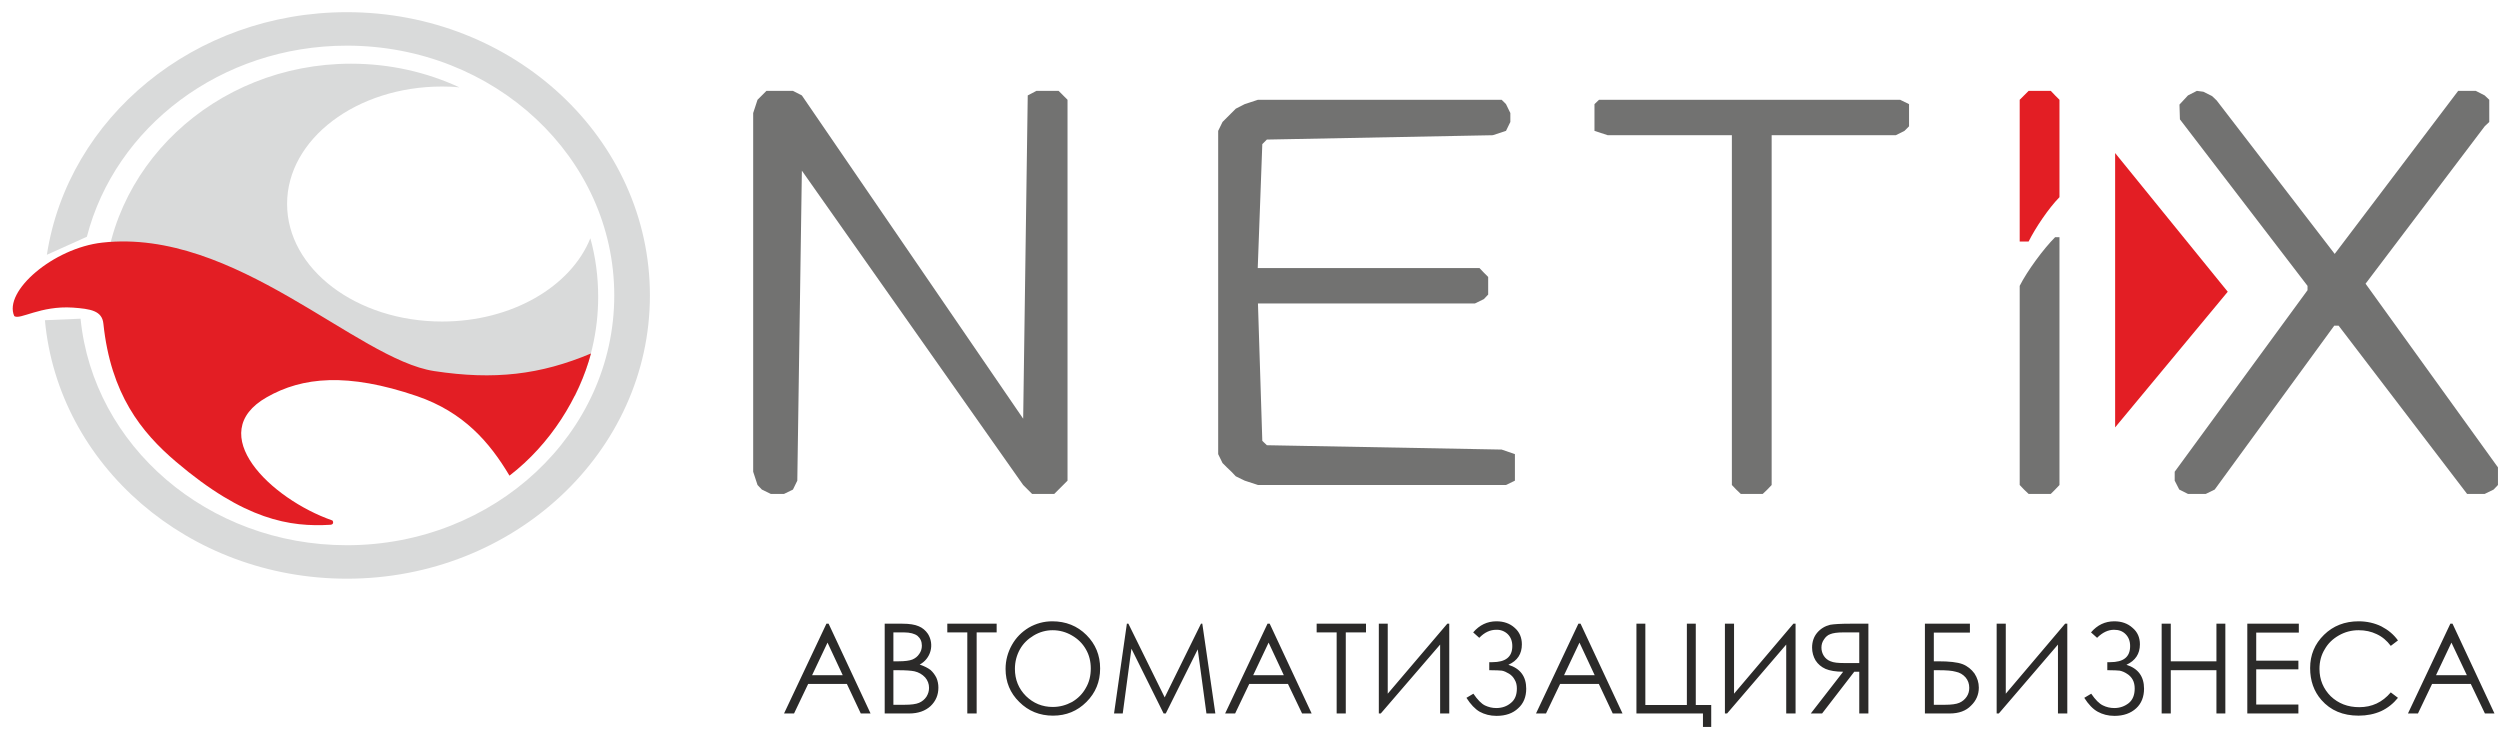
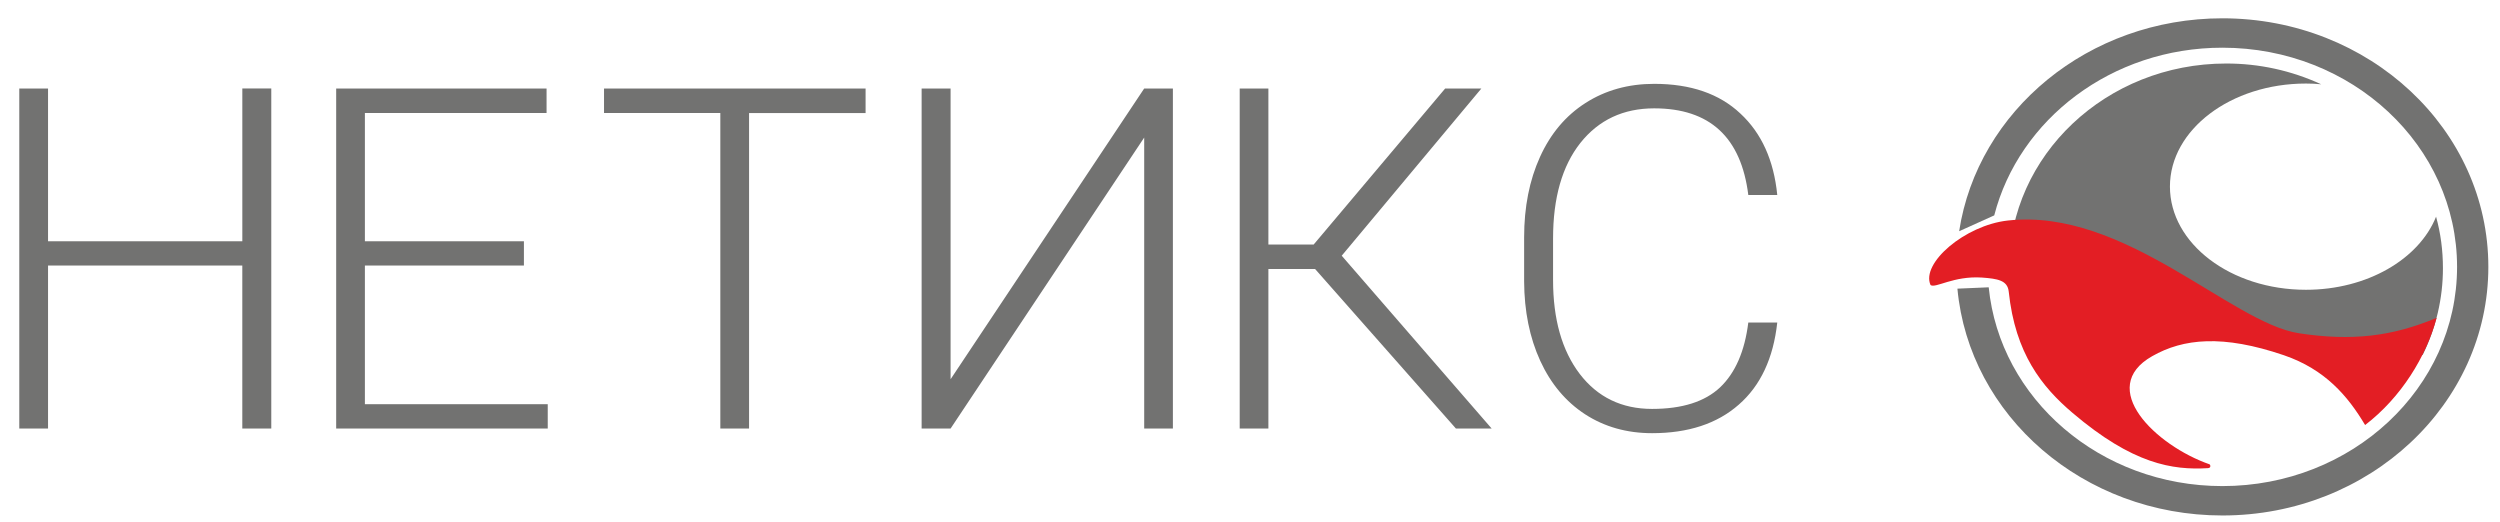
- <svg xmlns="http://www.w3.org/2000/svg" fill="none" viewBox="0 0 115 34">
-   <path fill="#D9DADA" fill-rule="evenodd" d="M2.066 14.73c.61 6.66 6.6 11.89 13.89 11.89 7.7 0 13.94-5.84 13.94-13.03 0-7.2-6.24-13.03-13.94-13.03-7.02 0-12.83 4.85-13.8 11.16l1.84-.83c1.3-5.04 6.16-8.79 11.96-8.79 6.79 0 12.3 5.14 12.3 11.49 0 6.35-5.51 11.49-12.3 11.49-6.41 0-11.67-4.58-12.25-10.42l-1.64.07z" clip-rule="evenodd" />
-   <path fill="#D9DADA" fill-rule="evenodd" d="M4.776 13.66l19.15 5.05 2.53-.51a10.24 10.24 0 001.06-4.54c0-.93-.12-1.84-.36-2.7-.89 2.22-3.61 3.83-6.82 3.83-3.94 0-7.13-2.42-7.13-5.41 0-2.98 3.19-5.4 7.13-5.4.27 0 .54.01.8.04-1.51-.7-3.2-1.09-4.99-1.09-6.27 0-11.37 4.81-11.37 10.73z" clip-rule="evenodd" />
-   <path fill="#E31E24" fill-rule="evenodd" d="M.656 14.54c-.51-1.14 1.8-3.13 4.05-3.38 6.11-.68 11.7 5.37 15.27 5.91 2.76.42 4.88.17 7.21-.81-.55 2.04-1.86 4.17-3.75 5.62-.91-1.53-2.1-2.92-4.26-3.66-3.2-1.09-5.27-.88-6.9.05-2.93 1.66.17 4.68 3.01 5.67.03.01.1.19-.09.2-1.85.11-3.94-.21-7.1-2.9-1.6-1.36-3-3.11-3.34-6.35-.06-.6-.59-.68-1.4-.74-1.5-.1-2.44.58-2.7.39z" clip-rule="evenodd" />
-   <g class="desk">
-     <path fill="#727271" fill-rule="evenodd" d="M35.046 4.39l-.2.2-.2.61v16.5l.2.61.2.21.41.2h.61l.41-.2.2-.41.21-14.26 10.18 14.46.21.21.2.2h1.02l.2-.2.21-.21.2-.2V4.59l-.2-.2-.21-.21h-1.02l-.4.21-.21 14.87-10.18-14.87-.41-.21h-1.22l-.21.21zm22.21.4l-.41.21-.2.2-.21.21-.2.2-.2.41v14.87l.2.41.2.2.21.2.2.21.41.2.61.2h11.41l.41-.2v-1.22l-.61-.21-10.8-.2-.21-.2-.2-6.32h9.98l.41-.2.2-.21v-.81l-.2-.2-.2-.21h-10.2l.21-5.7.21-.21 10.39-.2.61-.2.2-.41V5.2l-.2-.41-.2-.2h-11.21l-.61.2zm16.09 0v1.23l.61.2h5.71v16.09l.2.21.21.2h1.01l.21-.2.2-.21V6.22h5.71l.4-.2.21-.21V4.79l-.41-.2h-13.85l-.21.2zm19.56 8.36v9.16l.2.21.21.2h1.02l.2-.2.2-.21v-11.4h-.2c-.53.53-1.29 1.56-1.63 2.24zm7.74-8.76l-.39.42.02.68 5.87 7.66v.2l-6.11 8.35v.41l.21.41.4.2h.82l.41-.2 5.5-7.54h.2l5.91 7.74h.81l.41-.2.2-.21v-.81l-6.09-8.45 5.48-7.24.21-.2V4.59l-.21-.2-.41-.21h-.81l-5.68 7.5-5.43-7.06-.21-.2-.4-.2-.3-.04-.41.21z" clip-rule="evenodd" />
-     <path fill="#E31E24" fill-rule="evenodd" d="M93.106 4.39l-.2.2v6.52h.41c.32-.64.92-1.53 1.42-2.04V4.59l-.2-.2-.2-.21h-1.02l-.21.21zm4.19 2.65v12.62l5.18-6.24-5.18-6.38z" clip-rule="evenodd" />
-     <path fill="#2B2A29" d="M38.116 28.69l1.93 4.13h-.45l-.64-1.36h-1.78l-.65 1.36h-.46l1.95-4.13h.1zm-.05.87l-.71 1.5h1.41l-.7-1.5zm2.63-.87h.81c.33 0 .58.04.76.12.17.07.31.19.42.35a.998.998 0 01-.38 1.41c.21.07.38.16.5.25.11.1.2.22.27.36.06.14.09.29.09.45 0 .34-.12.62-.36.85-.24.22-.57.34-.98.34h-1.13v-4.13zm.4.4v1.33h.24c.29 0 .5-.03.63-.08.14-.06.24-.14.32-.26.08-.11.12-.24.12-.38 0-.19-.07-.34-.2-.45-.13-.1-.34-.16-.63-.16h-.48zm0 1.74v1.59h.51c.31 0 .53-.03.67-.09a.77.77 0 00.34-.28c.08-.13.12-.26.12-.41 0-.18-.06-.34-.18-.48a.95.95 0 00-.49-.28c-.14-.03-.39-.05-.73-.05h-.24zm2.48-1.74v-.4h2.27v.4h-.92v3.73h-.43v-3.73h-.92zm4.83-.51c.62 0 1.15.21 1.57.63.42.42.63.93.63 1.54s-.21 1.12-.63 1.54c-.42.42-.93.63-1.54.63s-1.13-.21-1.55-.63c-.42-.41-.63-.92-.63-1.52 0-.39.1-.76.29-1.1.19-.34.45-.6.78-.8.33-.19.69-.29 1.08-.29zm.02.41c-.31 0-.6.08-.87.24-.27.16-.49.37-.64.64-.15.27-.23.57-.23.9 0 .49.17.91.51 1.25.34.33.75.5 1.23.5.32 0 .61-.08.89-.23.27-.16.48-.37.63-.64.16-.27.23-.57.23-.9 0-.32-.07-.62-.23-.89-.15-.26-.36-.47-.64-.63a1.74 1.74 0 00-.88-.24zm2.82 3.83l.59-4.13h.07l1.67 3.39 1.67-3.39h.06l.6 4.13h-.41l-.4-2.95-1.47 2.95h-.1l-1.48-2.98-.4 2.98h-.4zm7.16-4.13l1.93 4.13h-.44l-.65-1.36h-1.78l-.65 1.36h-.46l1.95-4.13h.1zm-.05.87l-.71 1.5h1.41l-.7-1.5zm2.21-.47v-.4h2.27v.4h-.93v3.73h-.42v-3.73h-.92zm6.1 3.73h-.42v-3.17l-2.73 3.17h-.09v-4.13h.41v3.22l2.74-3.22h.09v4.13zm1.1-3.73c.29-.34.65-.51 1.07-.51.34 0 .62.1.84.3.22.19.33.45.33.76 0 .44-.2.75-.62.94.55.17.82.54.82 1.1 0 .37-.12.68-.37.9-.24.23-.57.35-1 .35-.29 0-.55-.07-.77-.19-.21-.12-.42-.34-.61-.64l.32-.19c.19.28.37.46.53.54.17.08.34.12.52.12.27 0 .49-.08.67-.23.19-.15.28-.37.28-.67 0-.15-.03-.29-.1-.4a.702.702 0 00-.26-.28c-.12-.07-.22-.12-.33-.14-.1-.01-.27-.02-.51-.02h-.07v-.37h.14c.61 0 .92-.24.92-.74 0-.23-.07-.41-.21-.55a.716.716 0 00-.53-.2c-.28 0-.54.12-.78.37l-.28-.25zm4.94-.4l1.93 4.13h-.45l-.64-1.36h-1.78l-.65 1.36h-.46l1.95-4.13h.1zm-.05.87l-.71 1.5h1.41l-.7-1.5zm5.68 3.26h-3.06v-4.13h.41v3.74h1.91v-3.74h.41v3.74h.71v1.01h-.38v-.62zm4.26 0h-.43v-3.17l-2.72 3.17h-.1v-4.13h.42v3.22l2.73-3.22h.1v4.13zm3.35-4.13h-.83c-.45 0-.76.02-.93.05-.24.06-.44.18-.6.37-.15.18-.23.41-.23.68 0 .22.06.42.16.59.11.17.26.3.46.39.19.08.46.13.81.13l-1.49 1.92h.52l1.48-1.92h.23v1.92h.42v-4.13zm-.42.4v1.41h-.71c-.27 0-.47-.02-.61-.08a.632.632 0 01-.31-.25.704.704 0 01-.11-.38c0-.14.04-.27.12-.38.07-.11.17-.2.29-.24.12-.05.32-.08.61-.08h.72zm3.02 3.73v-4.13h2.07v.41h-1.66v1.32h.19c.52 0 .89.04 1.13.13.23.09.41.24.55.43.13.2.2.42.2.65 0 .32-.12.6-.36.83-.23.24-.56.36-.98.36h-1.14zm.41-1.99v1.59h.51c.3 0 .52-.03.66-.09a.77.77 0 00.34-.28c.08-.12.12-.25.12-.41 0-.19-.06-.35-.17-.48a.794.794 0 00-.45-.26c-.17-.05-.43-.07-.78-.07h-.23zm6.14 1.99h-.43v-3.17l-2.72 3.17h-.1v-4.13h.42v3.22l2.73-3.22h.1v4.13zm1.09-3.73c.29-.34.65-.51 1.07-.51.34 0 .62.1.84.3.23.19.34.45.34.76 0 .44-.21.75-.62.94.54.17.81.54.81 1.1 0 .37-.12.68-.36.9-.25.23-.58.35-1 .35-.3 0-.55-.07-.77-.19-.22-.12-.43-.34-.62-.64l.32-.19c.19.28.37.46.54.54.16.08.34.12.52.12.26 0 .48-.08.67-.23.18-.15.27-.37.27-.67 0-.15-.03-.29-.09-.4a.727.727 0 00-.27-.28.938.938 0 00-.33-.14c-.1-.01-.27-.02-.5-.02h-.07v-.37h.13c.62 0 .92-.24.92-.74 0-.23-.07-.41-.21-.55-.14-.14-.31-.2-.53-.2-.27 0-.53.12-.78.37l-.28-.25zm3.25-.4h.42v1.73h2.1v-1.73h.41v4.13h-.41v-1.99h-2.1v1.99h-.42v-4.13zm3.94 0h2.37v.41h-1.96v1.29h1.94v.4h-1.94v1.62h1.94v.41h-2.35v-4.13zm6.93.77l-.33.25c-.18-.24-.39-.42-.65-.54-.25-.12-.52-.18-.83-.18-.33 0-.63.08-.91.24-.28.16-.5.37-.65.64-.16.26-.24.56-.24.9 0 .5.18.92.52 1.26.35.33.78.5 1.31.5.58 0 1.06-.22 1.45-.68l.33.25c-.21.26-.47.47-.77.61-.31.14-.66.21-1.04.21-.72 0-1.29-.24-1.71-.72-.35-.4-.52-.89-.52-1.47 0-.6.21-1.11.64-1.53.42-.41.95-.62 1.59-.62.38 0 .73.08 1.04.23.31.16.57.37.77.65zm2.51-.77l1.93 4.13h-.44l-.65-1.36h-1.78l-.65 1.36h-.46l1.95-4.13h.1zm-.05.87l-.71 1.5h1.42l-.71-1.5z" />
-   </g>
+ <svg xmlns="http://www.w3.org/2000/svg" fill="none" viewBox="0 0 115 24">
+   <path fill="#727271" d="M12.478 19.712h-1.332v-7.498H2.21v7.498H.887V4.072H2.21v7.025h8.937V4.07h1.332v15.64zM24.1 12.214h-7.315v6.38h8.411v1.118h-9.732V4.072h9.678v1.127h-8.357v5.898H24.1v1.117zM39.817 5.2h-5.36v14.512h-1.322V5.199h-5.35V4.071h12.032V5.2zM52.633 4.071h1.32v15.64h-1.32V6.328l-8.906 13.385h-1.332V4.072h1.332v13.373l8.906-13.374zM60.495 12.375h-2.149v7.337h-1.32V4.072h1.32v7.175h2.084l6.048-7.176h1.665l-6.424 7.692 6.897 7.949h-1.644l-6.477-7.337zM81.754 14.835c-.18 1.647-.77 2.907-1.773 3.781-.995.874-2.324 1.31-3.985 1.31-1.16 0-2.188-.29-3.083-.87-.888-.58-1.576-1.4-2.063-2.46-.487-1.066-.734-2.284-.74-3.652v-2.03c0-1.39.243-2.621.73-3.695.487-1.074 1.185-1.902 2.094-2.482.917-.587 1.97-.88 3.159-.88 1.675 0 2.997.454 3.963 1.364.974.902 1.54 2.152 1.698 3.749h-1.332c-.33-2.657-1.773-3.986-4.33-3.986-1.417 0-2.549.53-3.394 1.59-.838 1.06-1.257 2.525-1.257 4.394v1.912c0 1.805.408 3.244 1.225 4.318.823 1.075 1.933 1.612 3.33 1.612 1.382 0 2.424-.33 3.126-.989.702-.666 1.135-1.661 1.3-2.986h1.332z" />
+   <path fill="#727271" fill-rule="evenodd" d="M90.041 13.277c.536 5.845 5.792 10.435 12.19 10.435 6.757 0 12.233-5.125 12.233-11.435 0-6.318-5.476-11.435-12.233-11.435-6.16 0-11.26 4.256-12.11 9.794l1.614-.728c1.14-4.423 5.406-7.714 10.496-7.714 5.958 0 10.794 4.51 10.794 10.083s-4.836 10.083-10.794 10.083c-5.625 0-10.241-4.019-10.75-9.144l-1.44.062z" clip-rule="evenodd" />
+   <path fill="#727271" fill-rule="evenodd" d="M92.42 12.338l16.805 4.432 2.22-.448a8.984 8.984 0 00.93-3.984c0-.816-.105-1.614-.316-2.37-.781 1.949-3.168 3.362-5.985 3.362-3.457 0-6.257-2.124-6.257-4.748 0-2.615 2.8-4.739 6.257-4.739.237 0 .474.01.702.035a10.38 10.38 0 00-4.379-.956c-5.502 0-9.978 4.221-9.978 9.416z" clip-rule="evenodd" />
+   <path fill="#E31E24" fill-rule="evenodd" d="M88.804 13.11c-.448-1 1.58-2.746 3.554-2.966 5.362-.596 10.268 4.713 13.401 5.187 2.422.368 4.282.149 6.327-.711-.483 1.79-1.632 3.66-3.291 4.932-.799-1.343-1.843-2.563-3.738-3.212-2.809-.957-4.625-.772-6.056.044-2.571 1.457.15 4.107 2.642 4.976.026.009.088.166-.079.175-1.624.097-3.458-.184-6.23-2.545-1.405-1.193-2.634-2.729-2.932-5.572-.053-.527-.518-.597-1.229-.65-1.316-.088-2.14.51-2.37.343z" clip-rule="evenodd" />
</svg>
